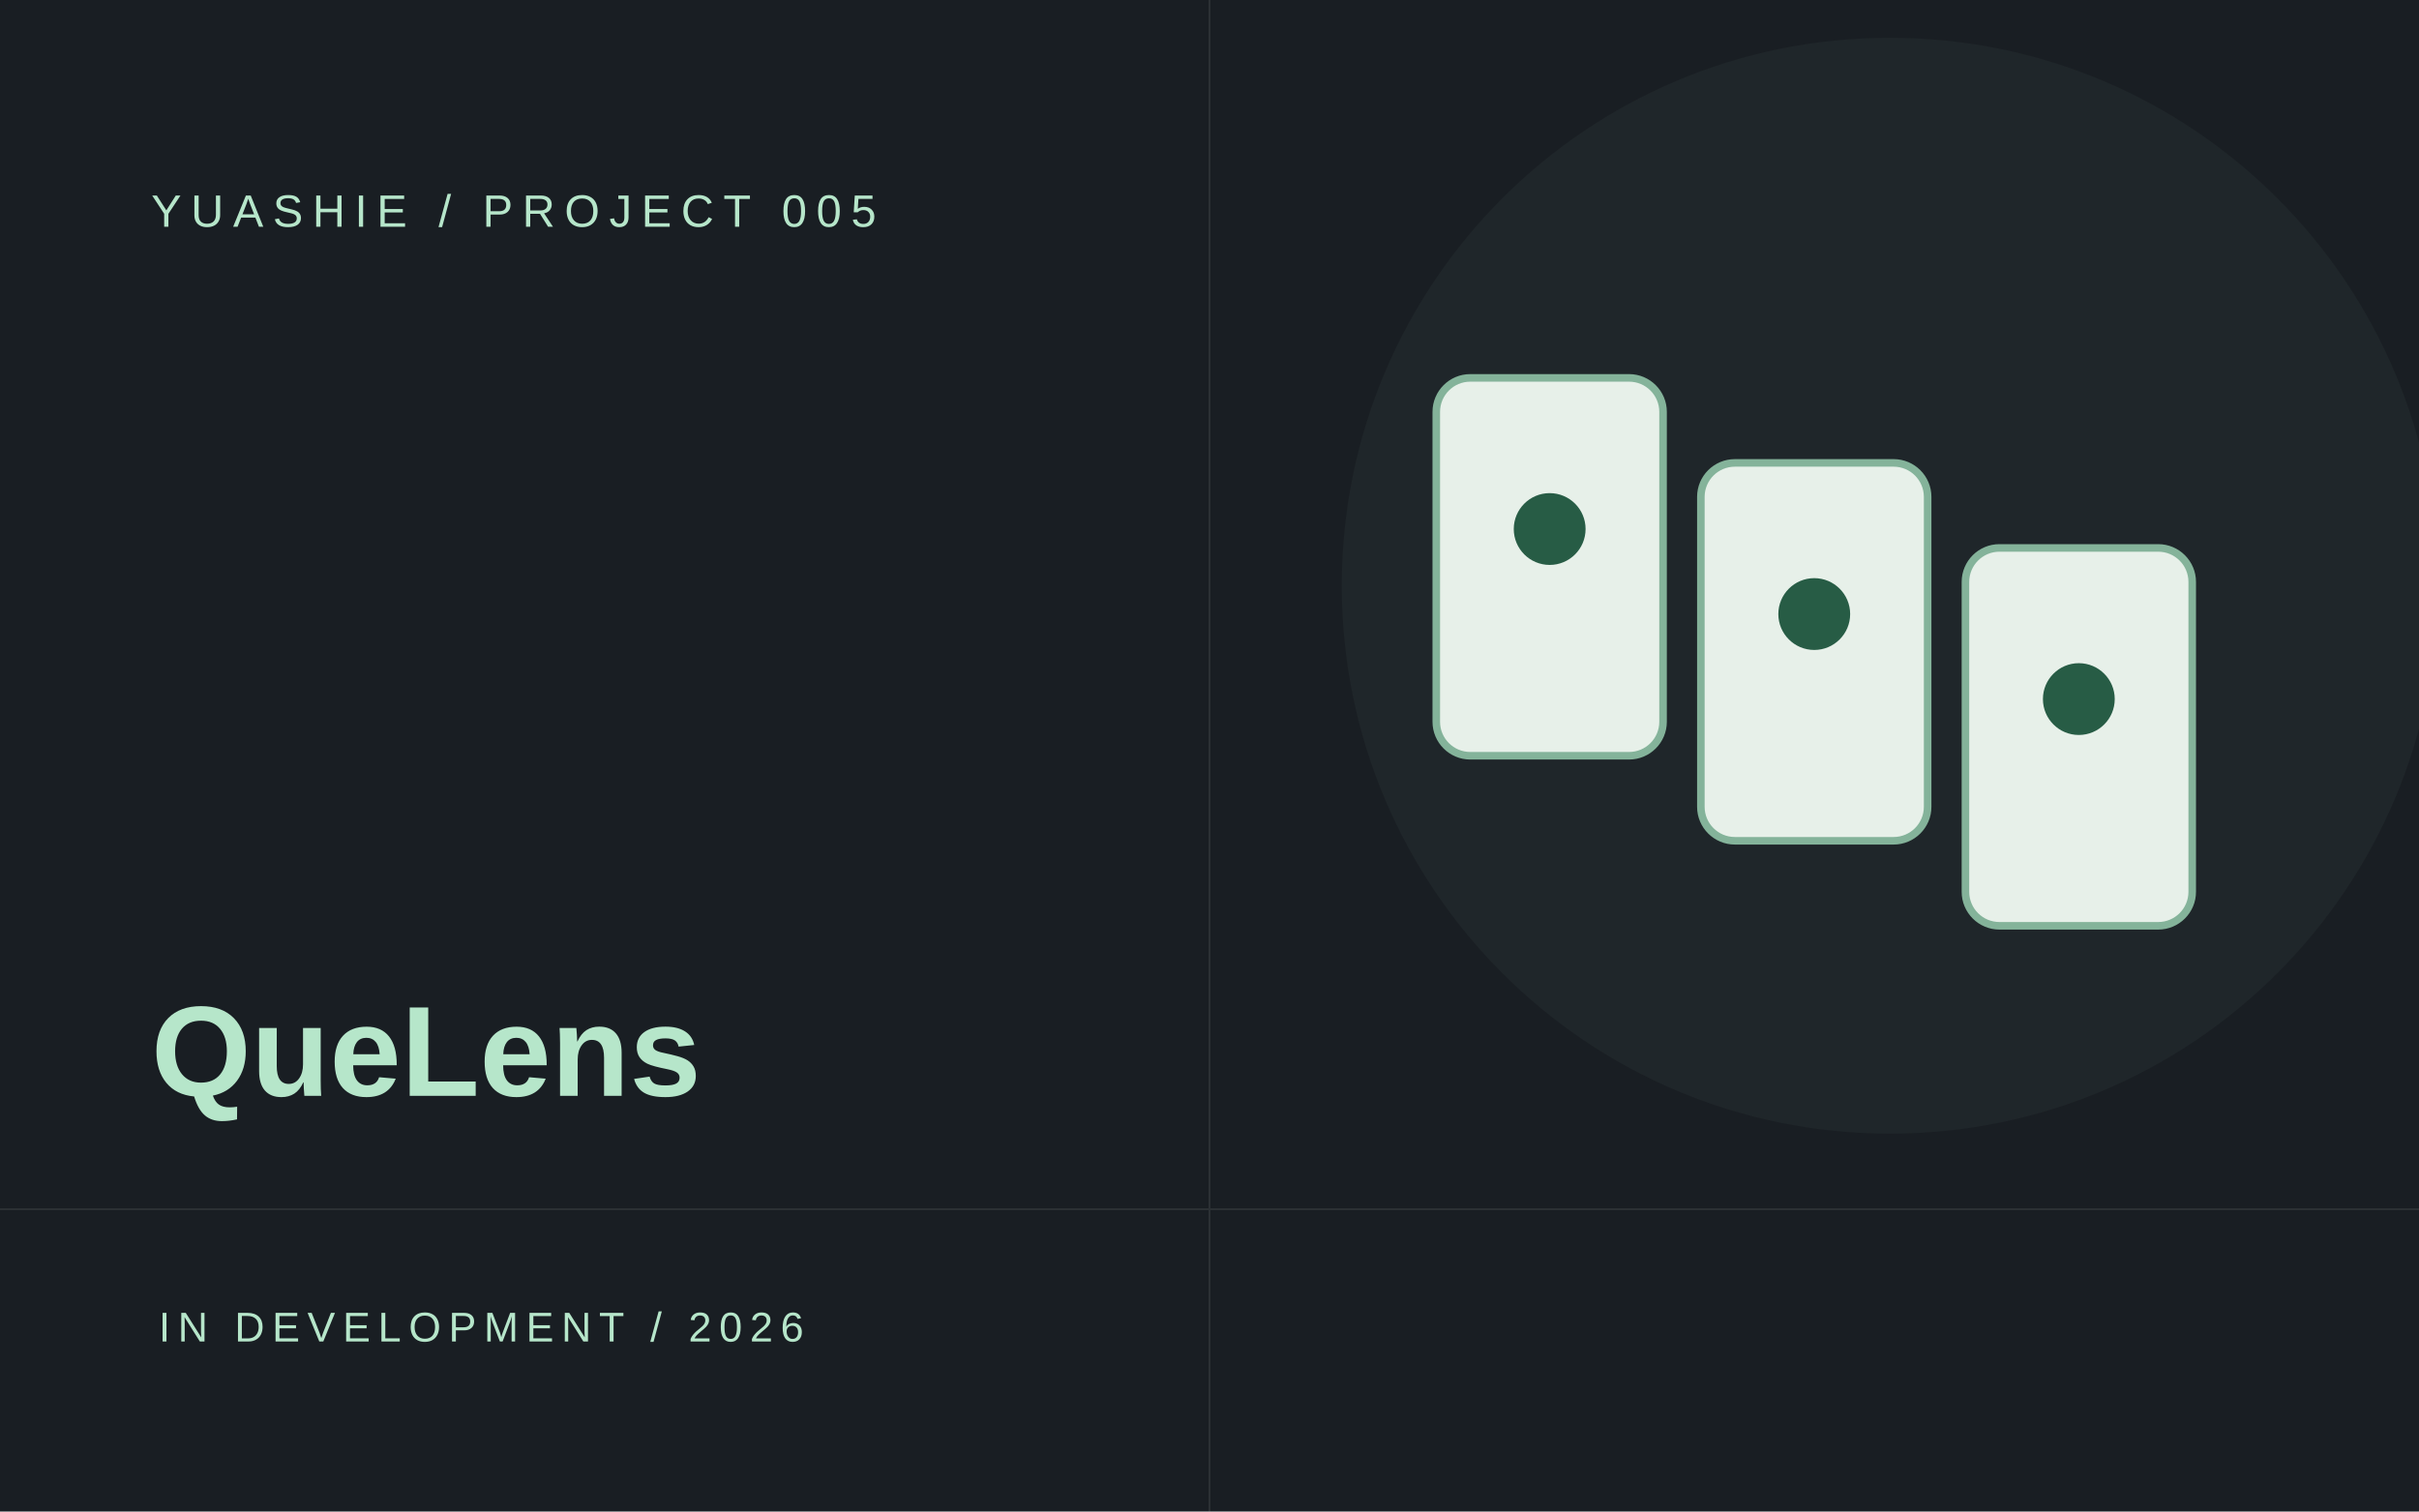
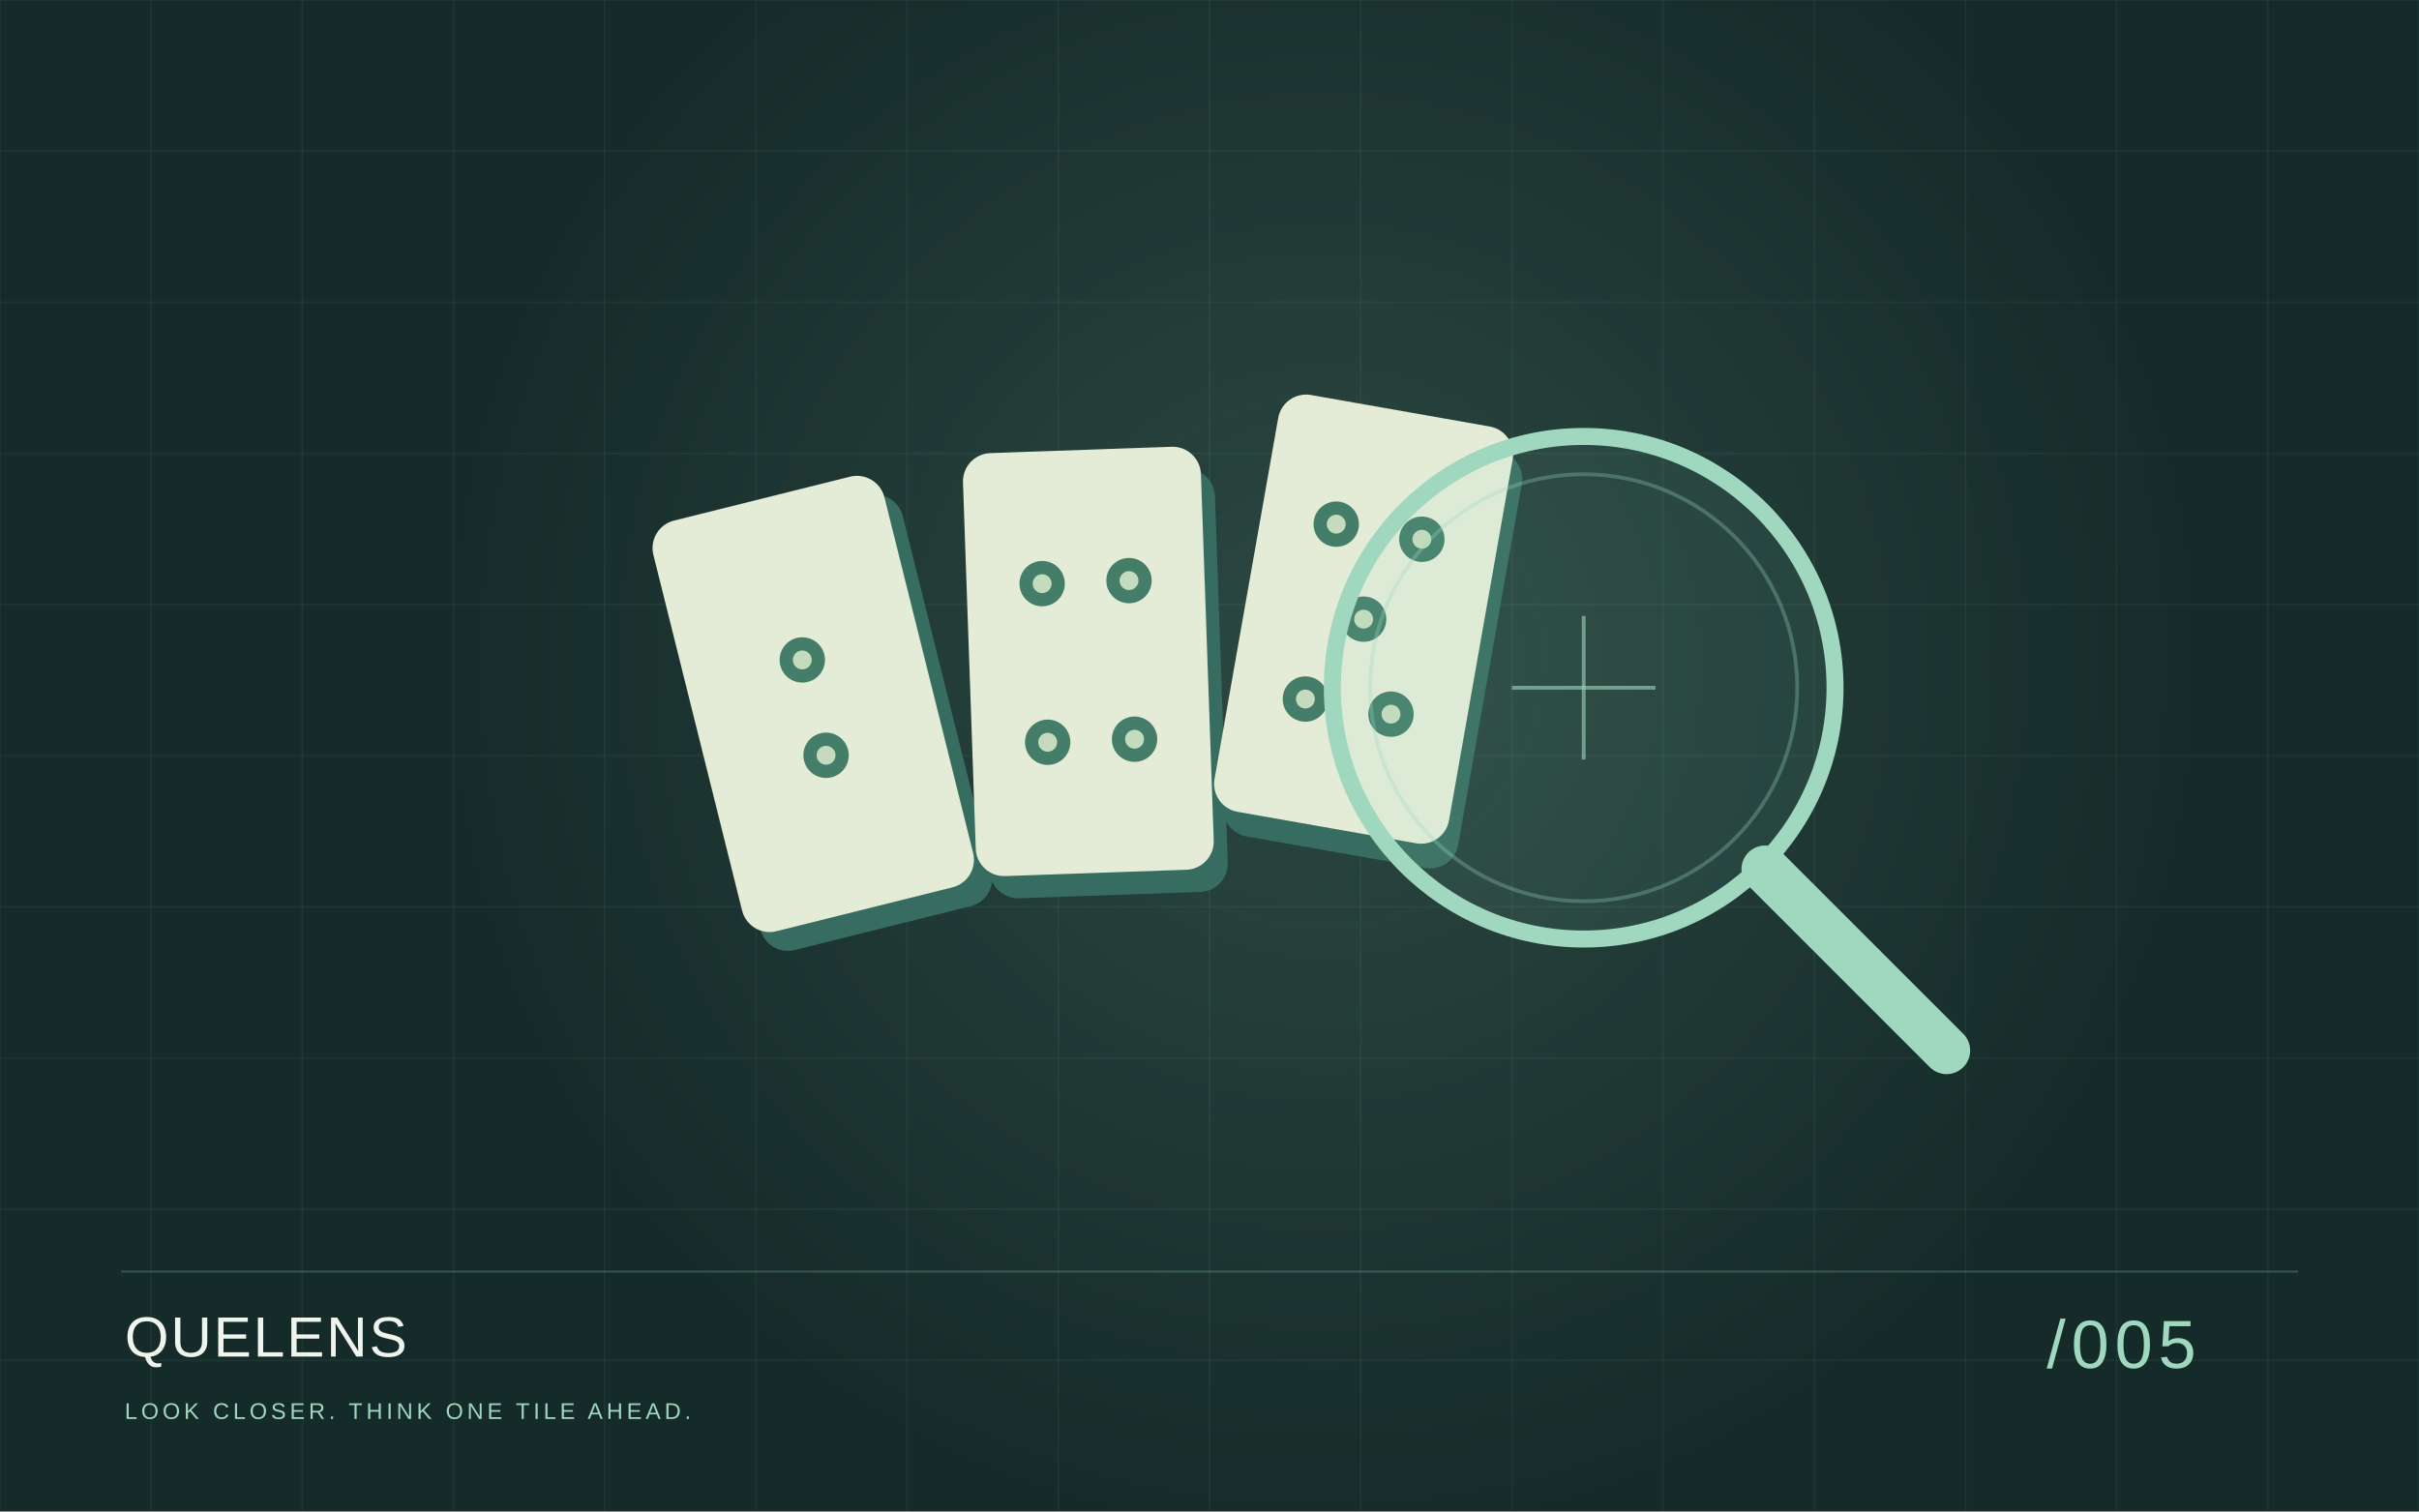
- <svg xmlns="http://www.w3.org/2000/svg" viewBox="0 0 1280 800" width="1280" height="800">
-   <rect width="1280" height="800" fill="#191e23" />
-   <path d="M0 640h1280M640 0v800" stroke="#ffffff" stroke-opacity=".08" />
-   <circle cx="1000" cy="310" r="290" fill="#b6e6ca" opacity=".04" />
-   <g fill="#e7f0e9" stroke="#84b39a" stroke-width="4">
-     <rect x="760" y="200" width="120" height="200" rx="18" />
-     <rect x="900" y="245" width="120" height="200" rx="18" />
-     <rect x="1040" y="290" width="120" height="200" rx="18" />
+ <svg xmlns="http://www.w3.org/2000/svg" width="1280" height="800" viewBox="0 0 1280 800" role="img" aria-labelledby="title desc">
+   <defs>
+     <radialGradient id="halo">
+       <stop stop-color="#9fd8be" stop-opacity=".17" />
+       <stop offset="1" stop-color="#9fd8be" stop-opacity="0" />
+     </radialGradient>
+     <linearGradient id="surface" x2="1" y2="1">
+       <stop stop-color="#354153" />
+       <stop offset="1" stop-color="#151d2a" />
+     </linearGradient>
+   </defs>
+   <rect x="0" y="0" width="1280" height="800" rx="0" fill="#152b29" />
+   <path d="M0 0L0 800" fill="none" stroke="#9fd8be" stroke-opacity=".055" stroke-width="1" />
+   <path d="M80 0L80 800" fill="none" stroke="#9fd8be" stroke-opacity=".055" stroke-width="1" />
+   <path d="M160 0L160 800" fill="none" stroke="#9fd8be" stroke-opacity=".055" stroke-width="1" />
+   <path d="M240 0L240 800" fill="none" stroke="#9fd8be" stroke-opacity=".055" stroke-width="1" />
+   <path d="M320 0L320 800" fill="none" stroke="#9fd8be" stroke-opacity=".055" stroke-width="1" />
+   <path d="M400 0L400 800" fill="none" stroke="#9fd8be" stroke-opacity=".055" stroke-width="1" />
+   <path d="M480 0L480 800" fill="none" stroke="#9fd8be" stroke-opacity=".055" stroke-width="1" />
+   <path d="M560 0L560 800" fill="none" stroke="#9fd8be" stroke-opacity=".055" stroke-width="1" />
+   <path d="M640 0L640 800" fill="none" stroke="#9fd8be" stroke-opacity=".055" stroke-width="1" />
+   <path d="M720 0L720 800" fill="none" stroke="#9fd8be" stroke-opacity=".055" stroke-width="1" />
+   <path d="M800 0L800 800" fill="none" stroke="#9fd8be" stroke-opacity=".055" stroke-width="1" />
+   <path d="M880 0L880 800" fill="none" stroke="#9fd8be" stroke-opacity=".055" stroke-width="1" />
+   <path d="M960 0L960 800" fill="none" stroke="#9fd8be" stroke-opacity=".055" stroke-width="1" />
+   <path d="M1040 0L1040 800" fill="none" stroke="#9fd8be" stroke-opacity=".055" stroke-width="1" />
+   <path d="M1120 0L1120 800" fill="none" stroke="#9fd8be" stroke-opacity=".055" stroke-width="1" />
+   <path d="M1200 0L1200 800" fill="none" stroke="#9fd8be" stroke-opacity=".055" stroke-width="1" />
+   <path d="M1280 0L1280 800" fill="none" stroke="#9fd8be" stroke-opacity=".055" stroke-width="1" />
+   <path d="M0 0L1280 0" fill="none" stroke="#9fd8be" stroke-opacity=".055" stroke-width="1" />
+   <path d="M0 80L1280 80" fill="none" stroke="#9fd8be" stroke-opacity=".055" stroke-width="1" />
+   <path d="M0 160L1280 160" fill="none" stroke="#9fd8be" stroke-opacity=".055" stroke-width="1" />
+   <path d="M0 240L1280 240" fill="none" stroke="#9fd8be" stroke-opacity=".055" stroke-width="1" />
+   <path d="M0 320L1280 320" fill="none" stroke="#9fd8be" stroke-opacity=".055" stroke-width="1" />
+   <path d="M0 400L1280 400" fill="none" stroke="#9fd8be" stroke-opacity=".055" stroke-width="1" />
+   <path d="M0 480L1280 480" fill="none" stroke="#9fd8be" stroke-opacity=".055" stroke-width="1" />
+   <path d="M0 560L1280 560" fill="none" stroke="#9fd8be" stroke-opacity=".055" stroke-width="1" />
+   <path d="M0 640L1280 640" fill="none" stroke="#9fd8be" stroke-opacity=".055" stroke-width="1" />
+   <path d="M0 720L1280 720" fill="none" stroke="#9fd8be" stroke-opacity=".055" stroke-width="1" />
+   <path d="M0 800L1280 800" fill="none" stroke="#9fd8be" stroke-opacity=".055" stroke-width="1" />
+   <circle cx="700" cy="350" r="470" fill="url(#halo)" opacity="1" />
+   <g transform="rotate(-14 433 375)">
+     <rect x="375" y="272" width="126" height="224" rx="15" fill="#376d60" />
+     <rect x="368" y="260" width="126" height="224" rx="15" fill="#e4ebd7" />
+     <circle cx="431" cy="348" r="12" fill="#447e69" opacity="1" />
+     <circle cx="431" cy="348" r="5" fill="#c5dbbd" opacity="1" />
+     <circle cx="431" cy="400" r="12" fill="#447e69" opacity="1" />
+     <circle cx="431" cy="400" r="5" fill="#c5dbbd" opacity="1" />
  </g>
-   <g fill="#275c45">
-     <circle cx="820" cy="280" r="19" />
-     <circle cx="960" cy="325" r="19" />
-     <circle cx="1100" cy="370" r="19" />
+   <g transform="rotate(-2 578 353)">
+     <rect x="520" y="250" width="126" height="224" rx="15" fill="#376d60" />
+     <rect x="513" y="238" width="126" height="224" rx="15" fill="#e4ebd7" />
+     <circle cx="553" cy="308" r="12" fill="#447e69" opacity="1" />
+     <circle cx="553" cy="308" r="5" fill="#c5dbbd" opacity="1" />
+     <circle cx="599" cy="308" r="12" fill="#447e69" opacity="1" />
+     <circle cx="599" cy="308" r="5" fill="#c5dbbd" opacity="1" />
+     <circle cx="553" cy="392" r="12" fill="#447e69" opacity="1" />
+     <circle cx="553" cy="392" r="5" fill="#c5dbbd" opacity="1" />
+     <circle cx="599" cy="392" r="12" fill="#447e69" opacity="1" />
+     <circle cx="599" cy="392" r="5" fill="#c5dbbd" opacity="1" />
  </g>
-   <g font-family="Arial, sans-serif" fill="#b6e6ca">
-     <text x="80" y="120" font-size="24" letter-spacing="5">YUASHIE / PROJECT 005</text>
-     <text x="80" y="580" font-size="68" font-weight="700">QueLens</text>
-     <text x="84" y="710" font-size="22" letter-spacing="4">IN DEVELOPMENT / 2026</text>
+   <g transform="rotate(10 723 331)">
+     <rect x="665" y="228" width="126" height="224" rx="15" fill="#376d60" />
+     <rect x="658" y="216" width="126" height="224" rx="15" fill="#e4ebd7" />
+     <circle cx="698" cy="281" r="12" fill="#447e69" opacity="1" />
+     <circle cx="698" cy="281" r="5" fill="#c5dbbd" opacity="1" />
+     <circle cx="744" cy="281" r="12" fill="#447e69" opacity="1" />
+     <circle cx="744" cy="281" r="5" fill="#c5dbbd" opacity="1" />
+     <circle cx="721" cy="328" r="12" fill="#447e69" opacity="1" />
+     <circle cx="721" cy="328" r="5" fill="#c5dbbd" opacity="1" />
+     <circle cx="698" cy="375" r="12" fill="#447e69" opacity="1" />
+     <circle cx="698" cy="375" r="5" fill="#c5dbbd" opacity="1" />
+     <circle cx="744" cy="375" r="12" fill="#447e69" opacity="1" />
+     <circle cx="744" cy="375" r="5" fill="#c5dbbd" opacity="1" />
  </g>
+   <circle cx="838" cy="364" r="133" fill="#8bdac5" fill-opacity=".08" stroke="#9fd8be" stroke-width="9" />
+   <circle cx="838" cy="364" r="113" fill="none" stroke="#9fd8be" stroke-opacity=".3" stroke-width="2" />
+   <path d="M934 460l96 96" stroke="#9fd8be" stroke-width="25" stroke-linecap="round" />
+   <path d="M800 364L876 364" fill="none" stroke="#9fd8be" stroke-opacity=".6" stroke-width="2" />
+   <path d="M838 326L838 402" fill="none" stroke="#9fd8be" stroke-opacity=".6" stroke-width="2" />
+   <path d="M64 673L1216 673" fill="none" stroke="#9fd8be" stroke-opacity=".24" stroke-width="1" />
+   <text x="66" y="718" font-family="Arial, sans-serif" font-size="30" letter-spacing="1" fill="#eff4ed">QUELENS</text>
+   <text x="66" y="751" font-family="Arial, sans-serif" font-size="12" letter-spacing="2" fill="#9fd8be">LOOK CLOSER. THINK ONE TILE AHEAD.</text>
+   <text x="1083" y="724" font-family="Arial, sans-serif" font-size="36" letter-spacing="3" fill="#9fd8be">/005</text>
</svg>
